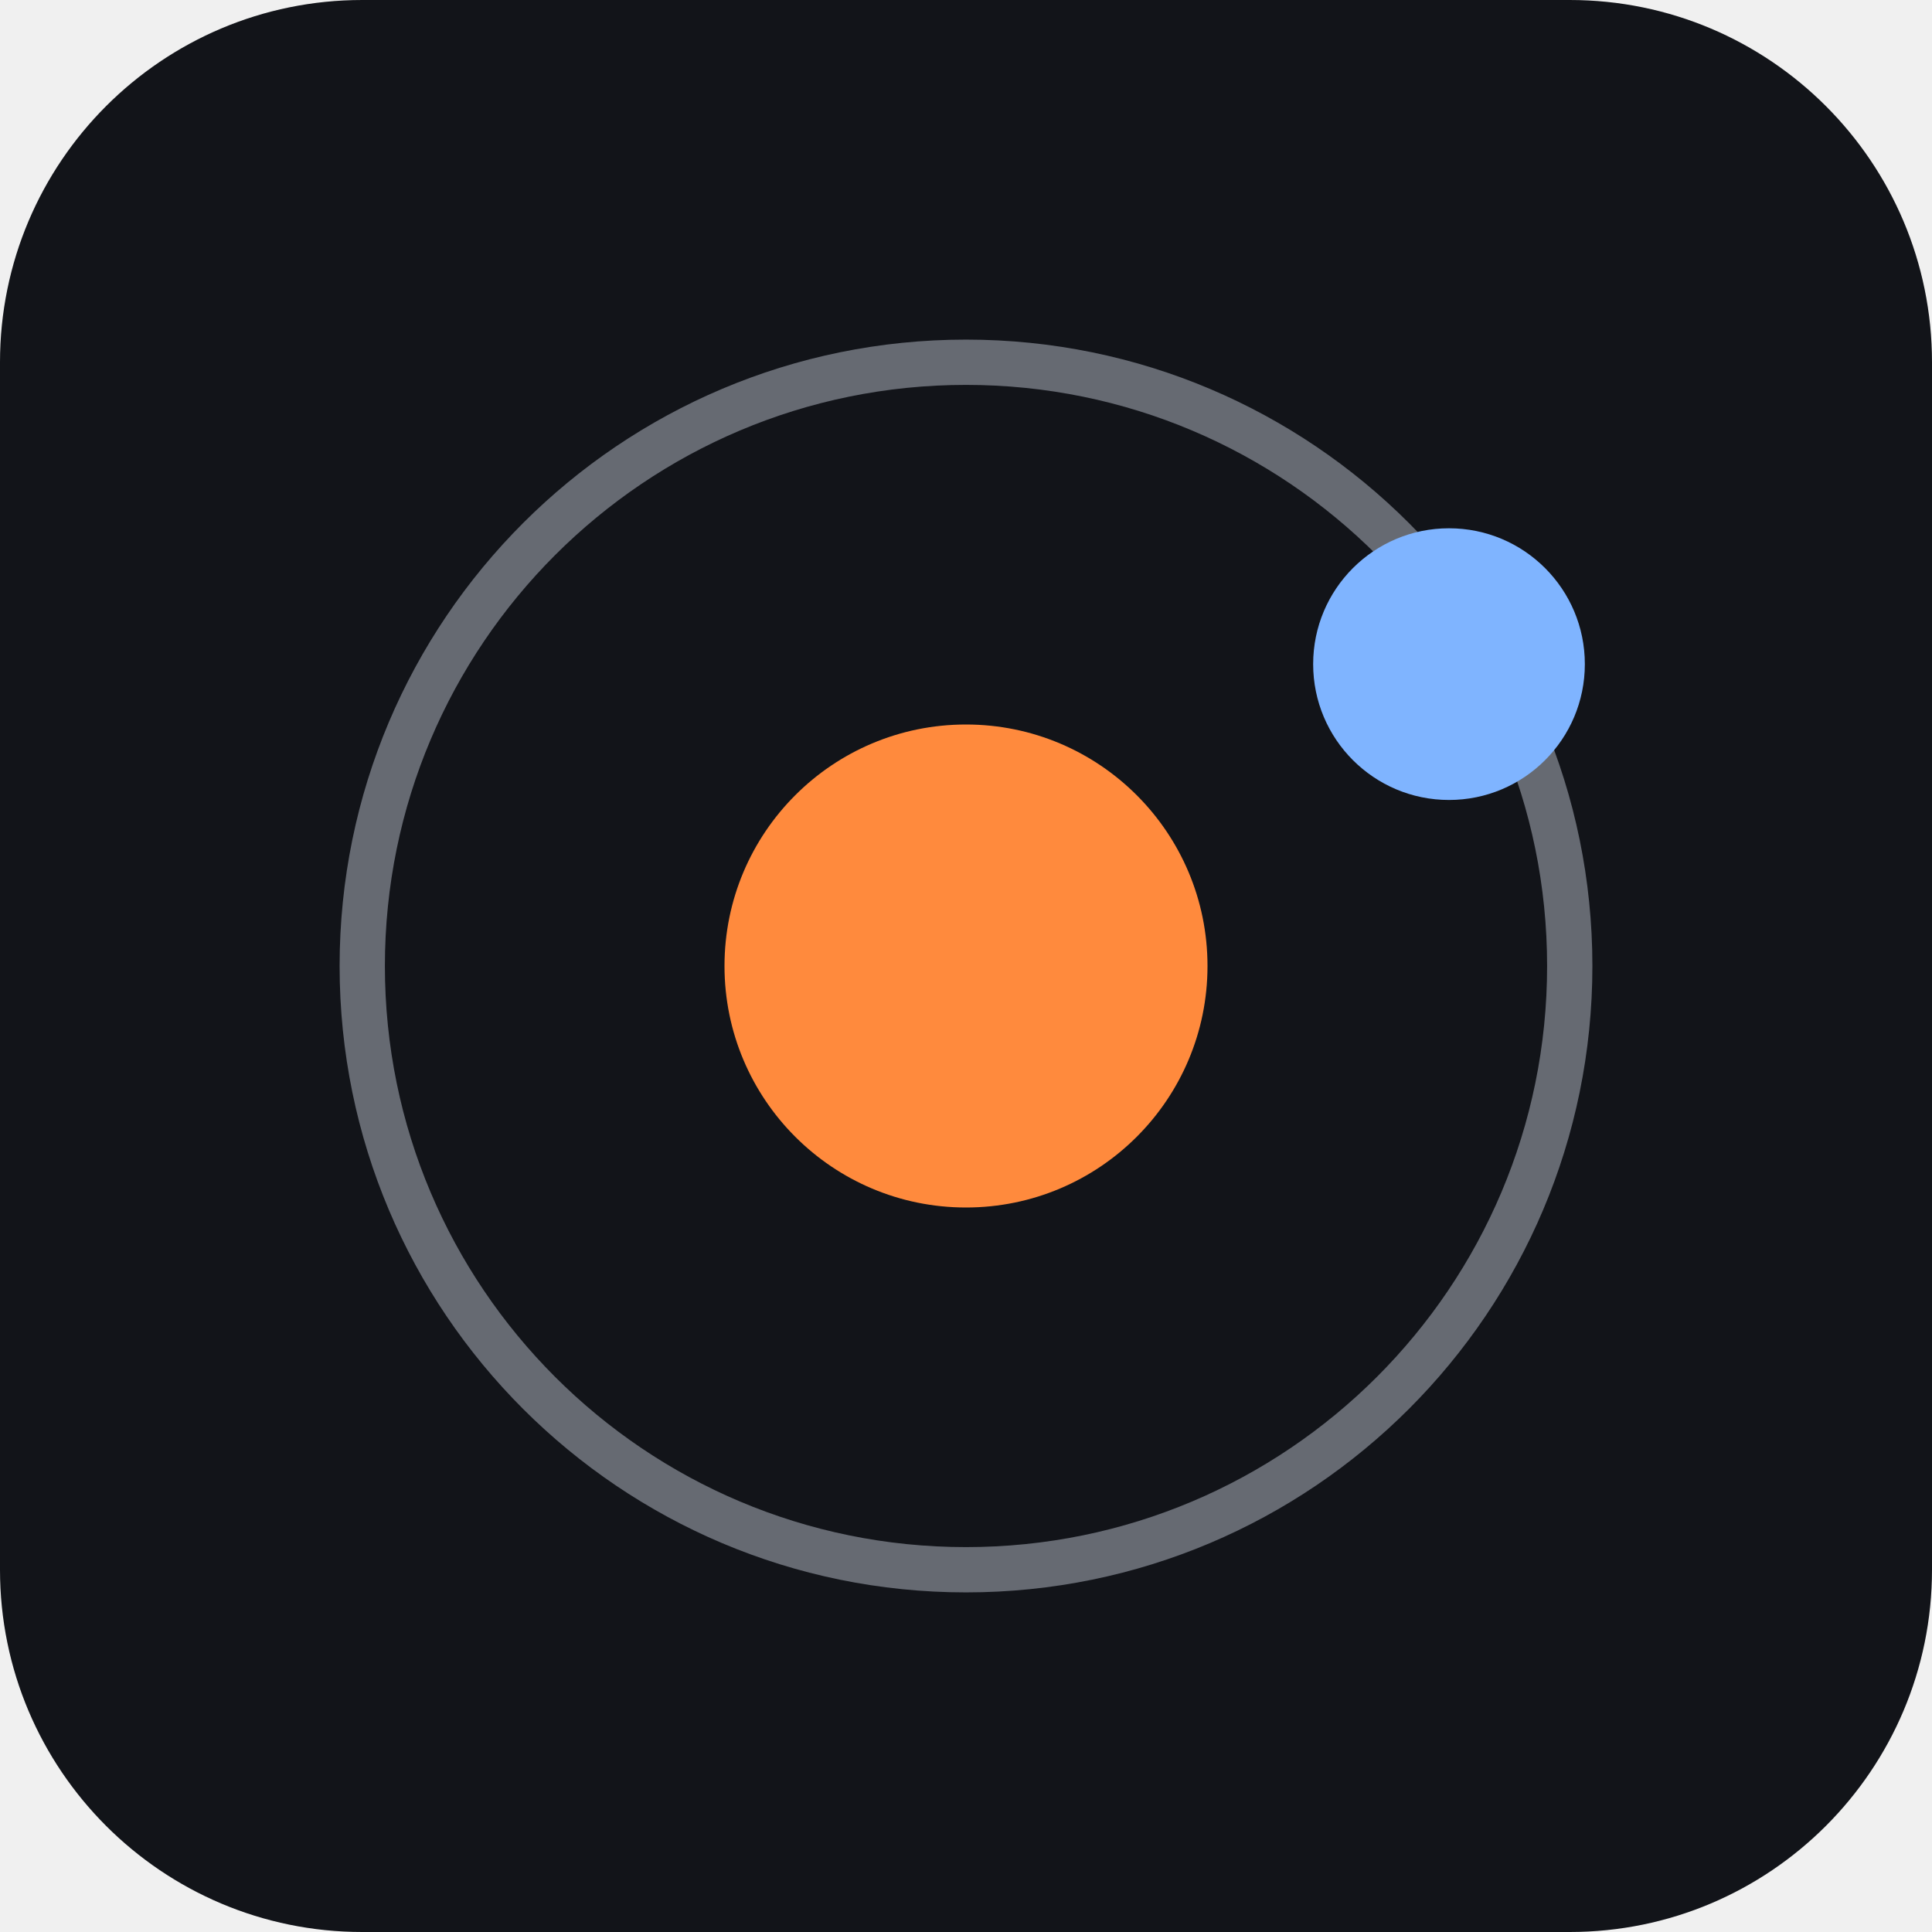
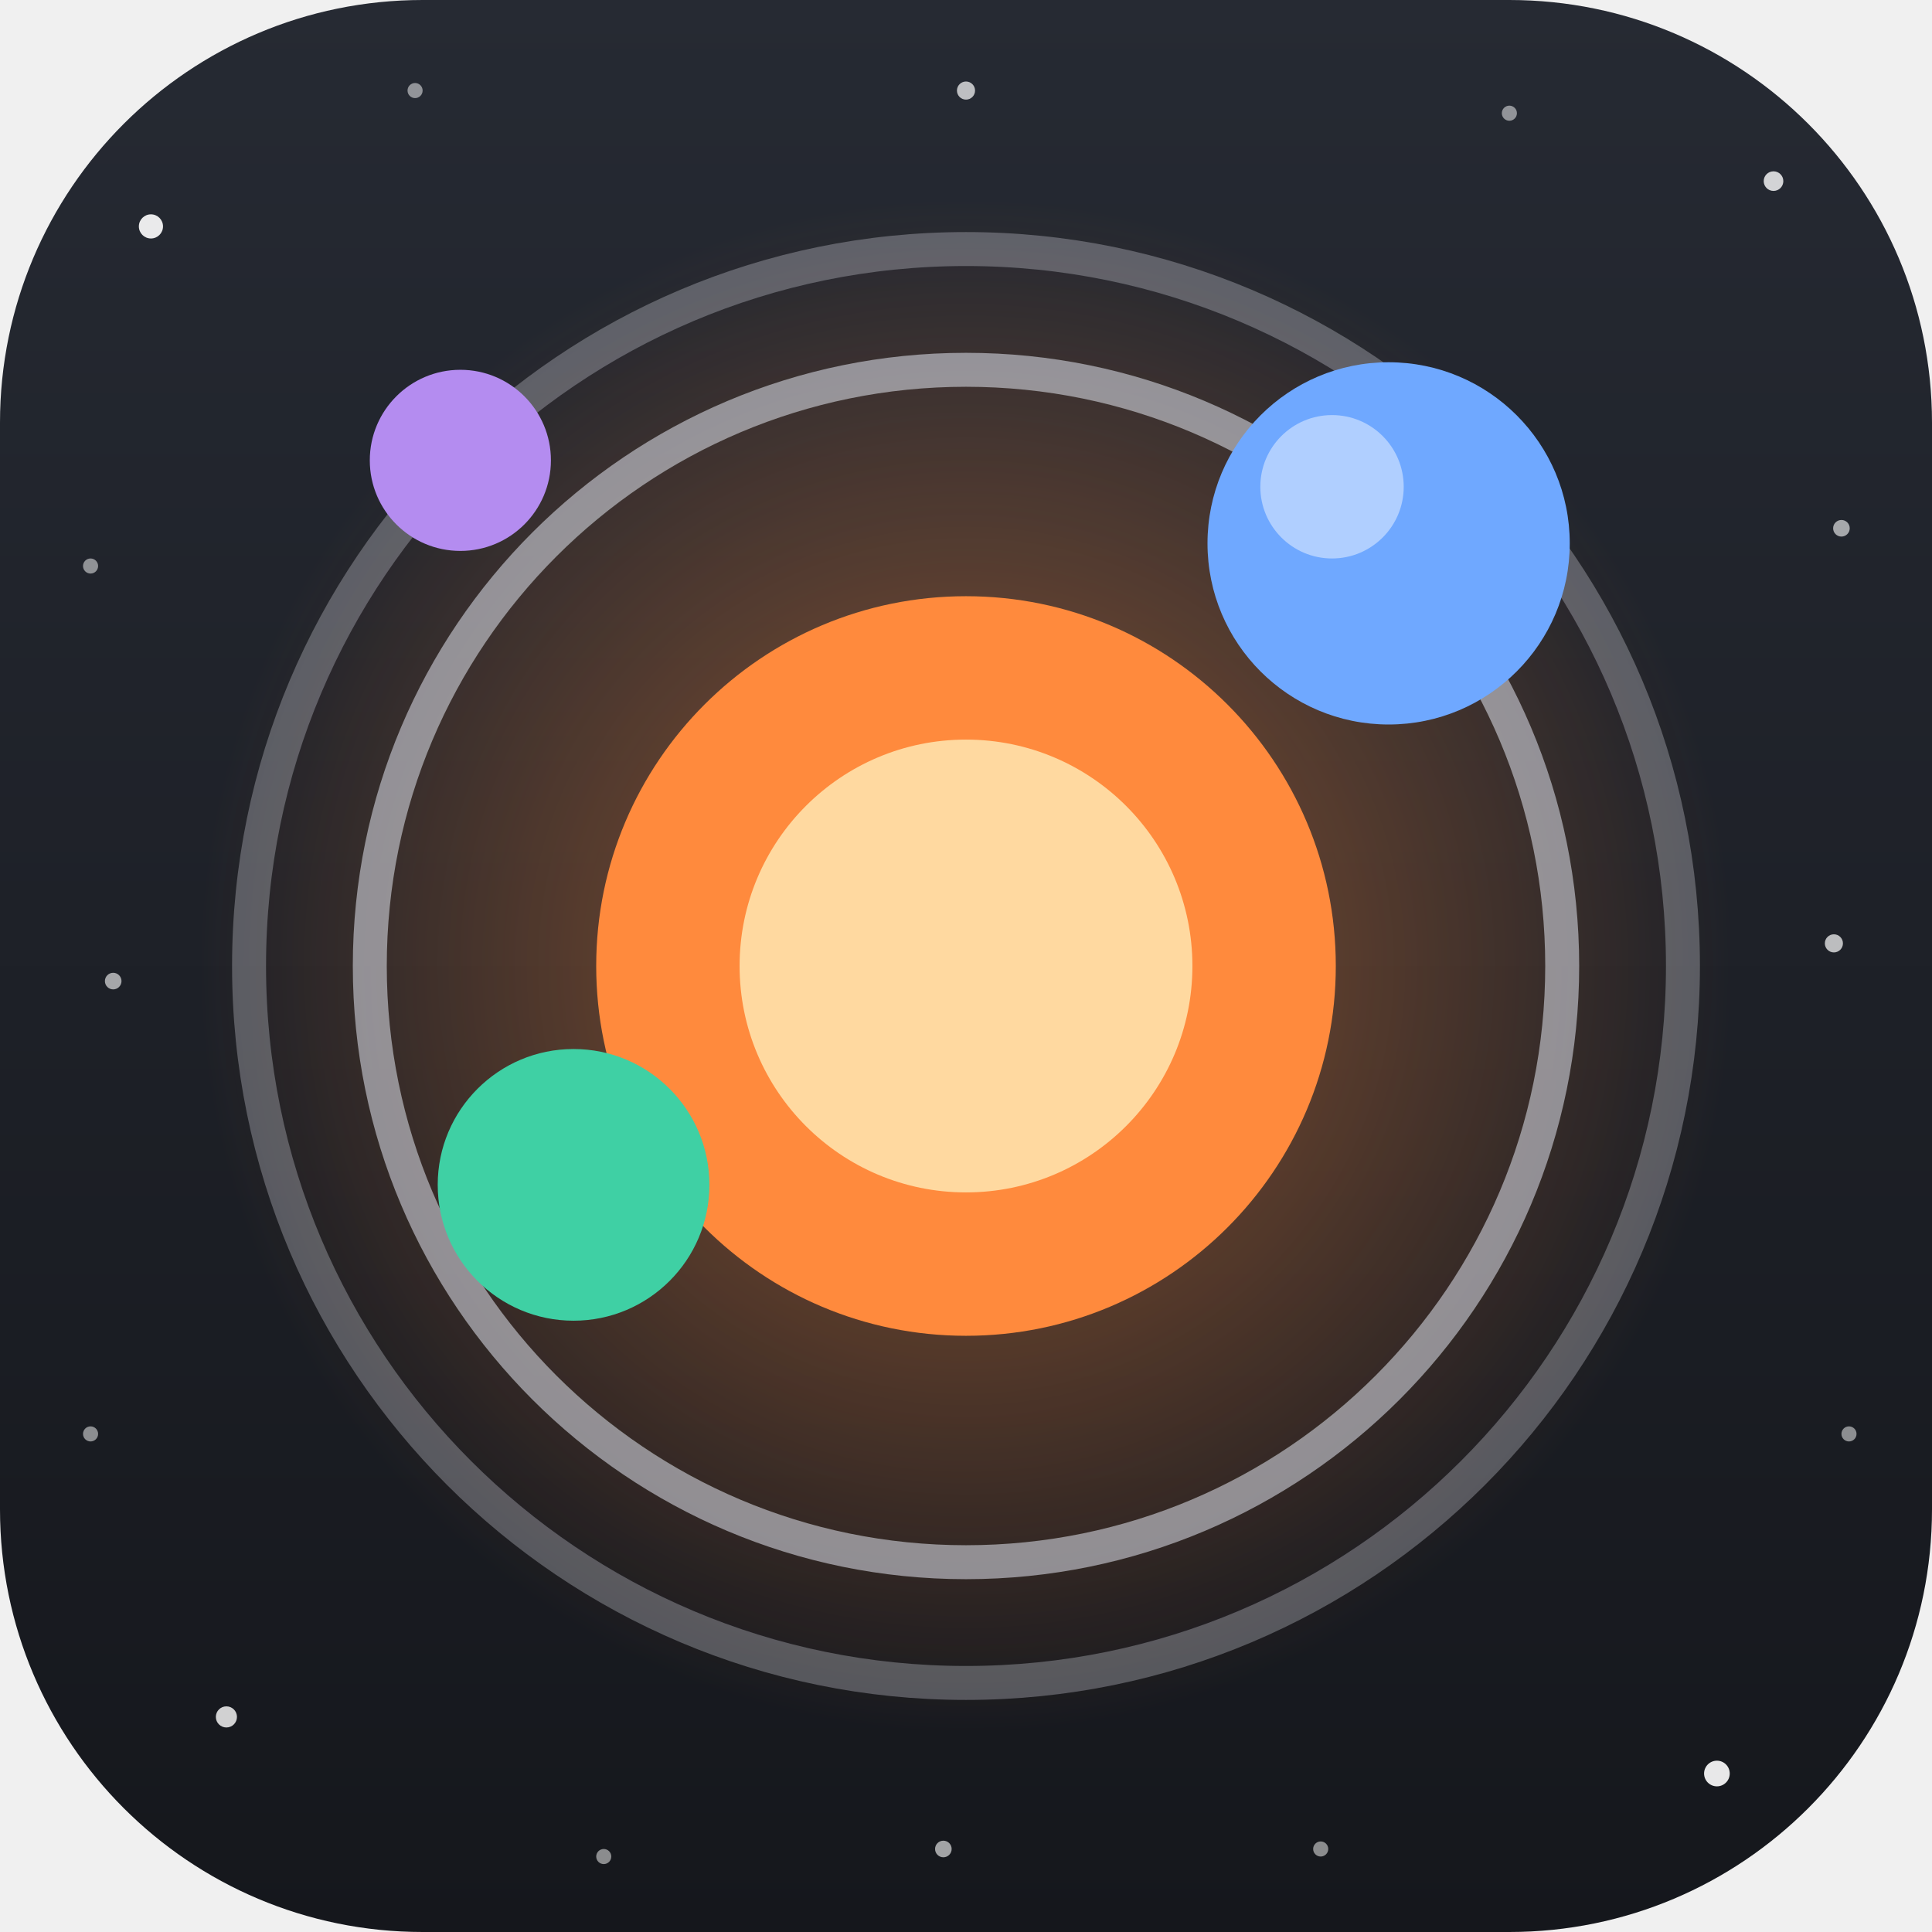
- <svg xmlns="http://www.w3.org/2000/svg" width="512" height="512" viewBox="0 0 128 128">
-   <rect width="128" height="128" rx="24" fill="#121419" />
-   <circle cx="64" cy="64" r="40" fill="none" stroke="#b9bfcc" stroke-width="3" opacity=".5" />
-   <circle cx="64" cy="64" r="16" fill="#ff8a3d" />
-   <circle cx="96" cy="44" r="9" fill="#7fb4ff" />
+ <svg xmlns="http://www.w3.org/2000/svg" viewBox="0 0 512 512" width="512" height="512">
+   <defs>
+     <linearGradient id="bg" x1="0" y1="0" x2="0" y2="1">
+       <stop offset="0" stop-color="#262a33" />
+       <stop offset="1" stop-color="#15171c" />
+     </linearGradient>
+     <radialGradient id="glow" cx="0.5" cy="0.5" r="0.5">
+       <stop offset="0" stop-color="#ff8a3d" stop-opacity="0.5" />
+       <stop offset="1" stop-color="#ff8a3d" stop-opacity="0" />
+     </radialGradient>
+   </defs>
+   <rect width="512" height="512" rx="112" fill="url(#bg)" />
+   <g fill="#ffffff">
+     <circle cx="40" cy="60" r="3.2" opacity="0.9" />
+     <circle cx="470" cy="48" r="2.6" opacity="0.8" />
+     <circle cx="60" cy="455" r="2.8" opacity="0.8" />
+     <circle cx="455" cy="470" r="3.4" opacity="0.9" />
+     <circle cx="30" cy="260" r="2.2" opacity="0.6" />
+     <circle cx="486" cy="250" r="2.4" opacity="0.7" />
+     <circle cx="256" cy="24" r="2.4" opacity="0.7" />
+     <circle cx="250" cy="490" r="2.2" opacity="0.6" />
+     <circle cx="110" cy="24" r="2" opacity="0.5" />
+     <circle cx="400" cy="30" r="2" opacity="0.5" />
+     <circle cx="24" cy="380" r="2" opacity="0.5" />
+     <circle cx="490" cy="380" r="2" opacity="0.5" />
+     <circle cx="24" cy="150" r="2" opacity="0.5" />
+     <circle cx="488" cy="140" r="2.2" opacity="0.6" />
+     <circle cx="160" cy="492" r="2" opacity="0.5" />
+     <circle cx="350" cy="490" r="2" opacity="0.5" />
+   </g>
+   <g transform="translate(256 256)">
+     <circle r="205" fill="url(#glow)" />
+     <circle r="158" fill="none" stroke="#dfe3ee" stroke-opacity="0.55" stroke-width="9" />
+     <circle r="190" fill="none" stroke="#dfe3ee" stroke-opacity="0.3" stroke-width="9" />
+     <circle r="98" fill="#ff8a3d" />
+     <circle r="60" fill="#ffd9a0" />
+     <circle cx="112" cy="-112" r="48" fill="#6fa8ff" />
+     <circle cx="97" cy="-127" r="19" fill="#ffffff" fill-opacity="0.45" />
+     <circle cx="-104" cy="58" r="36" fill="#3fd0a4" />
+     <circle cx="-134" cy="-134" r="24" fill="#b48cf0" />
+   </g>
</svg>
